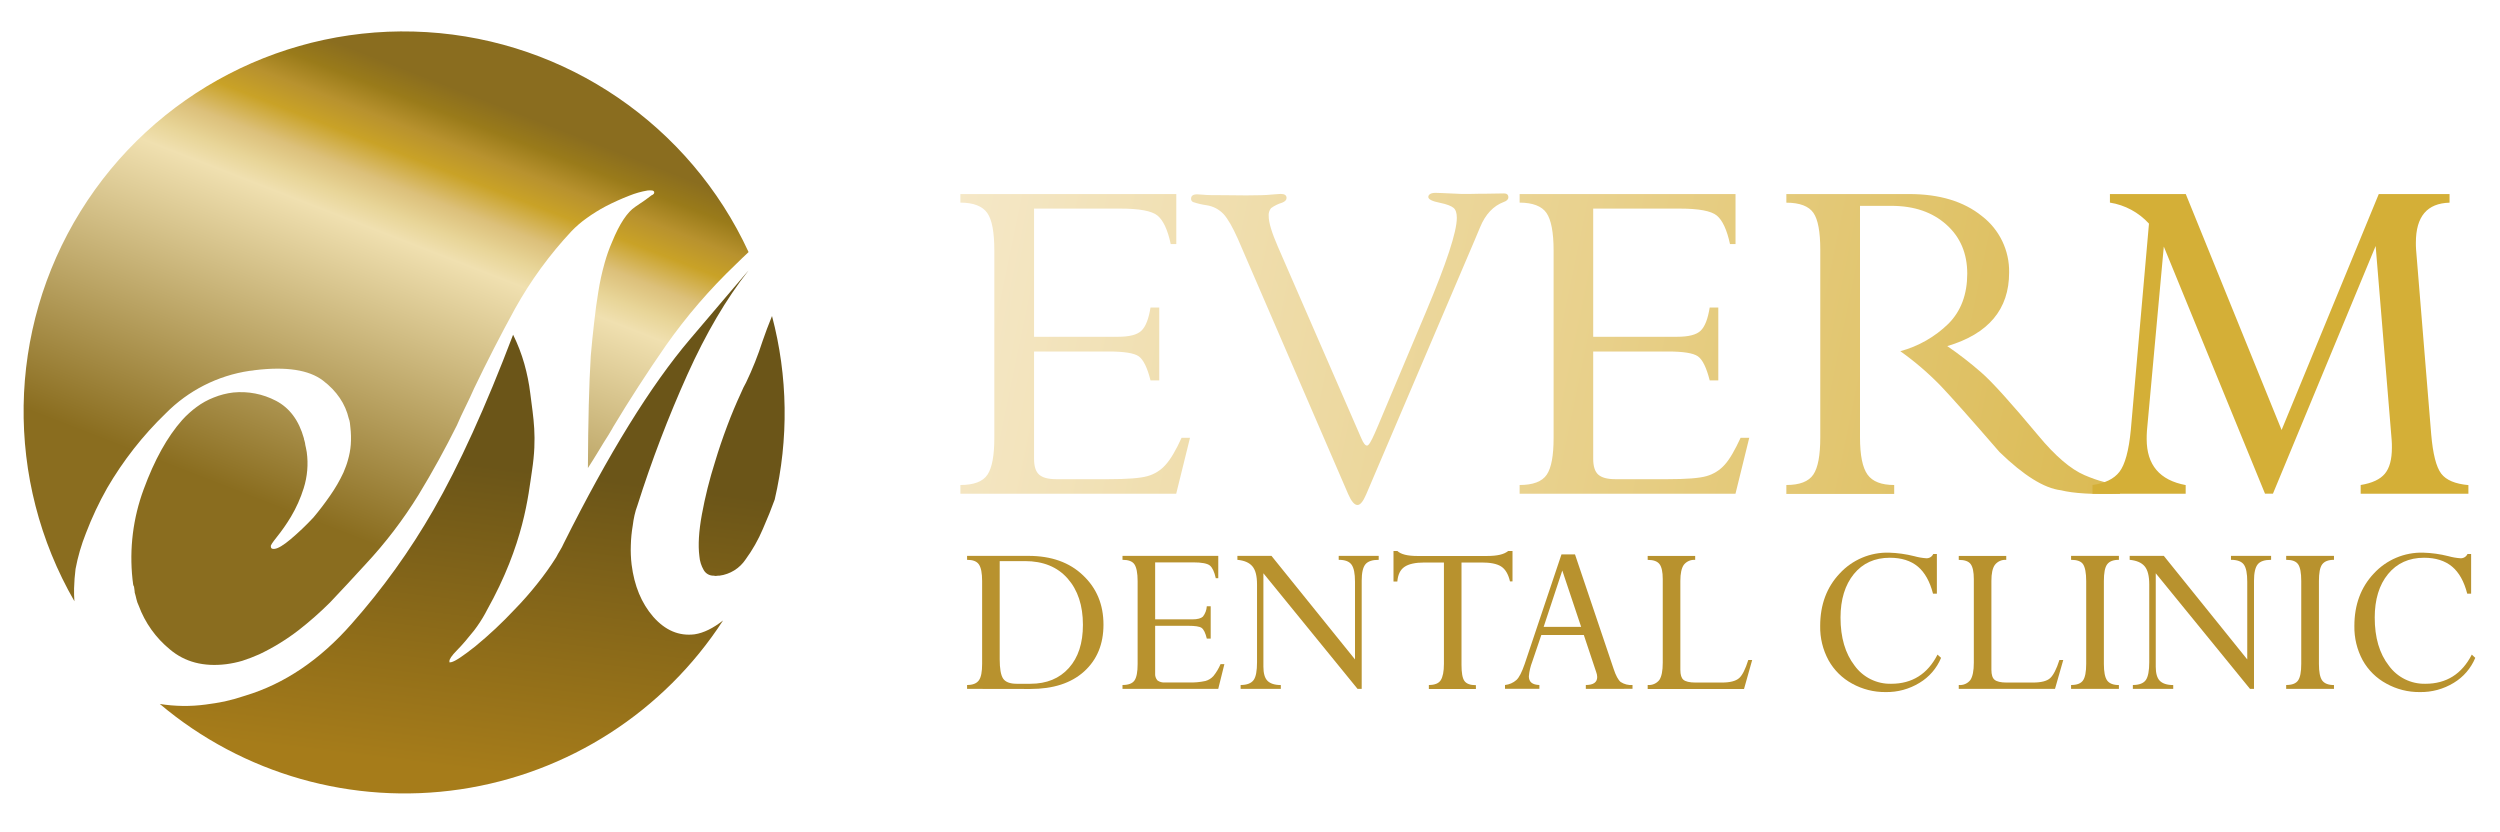
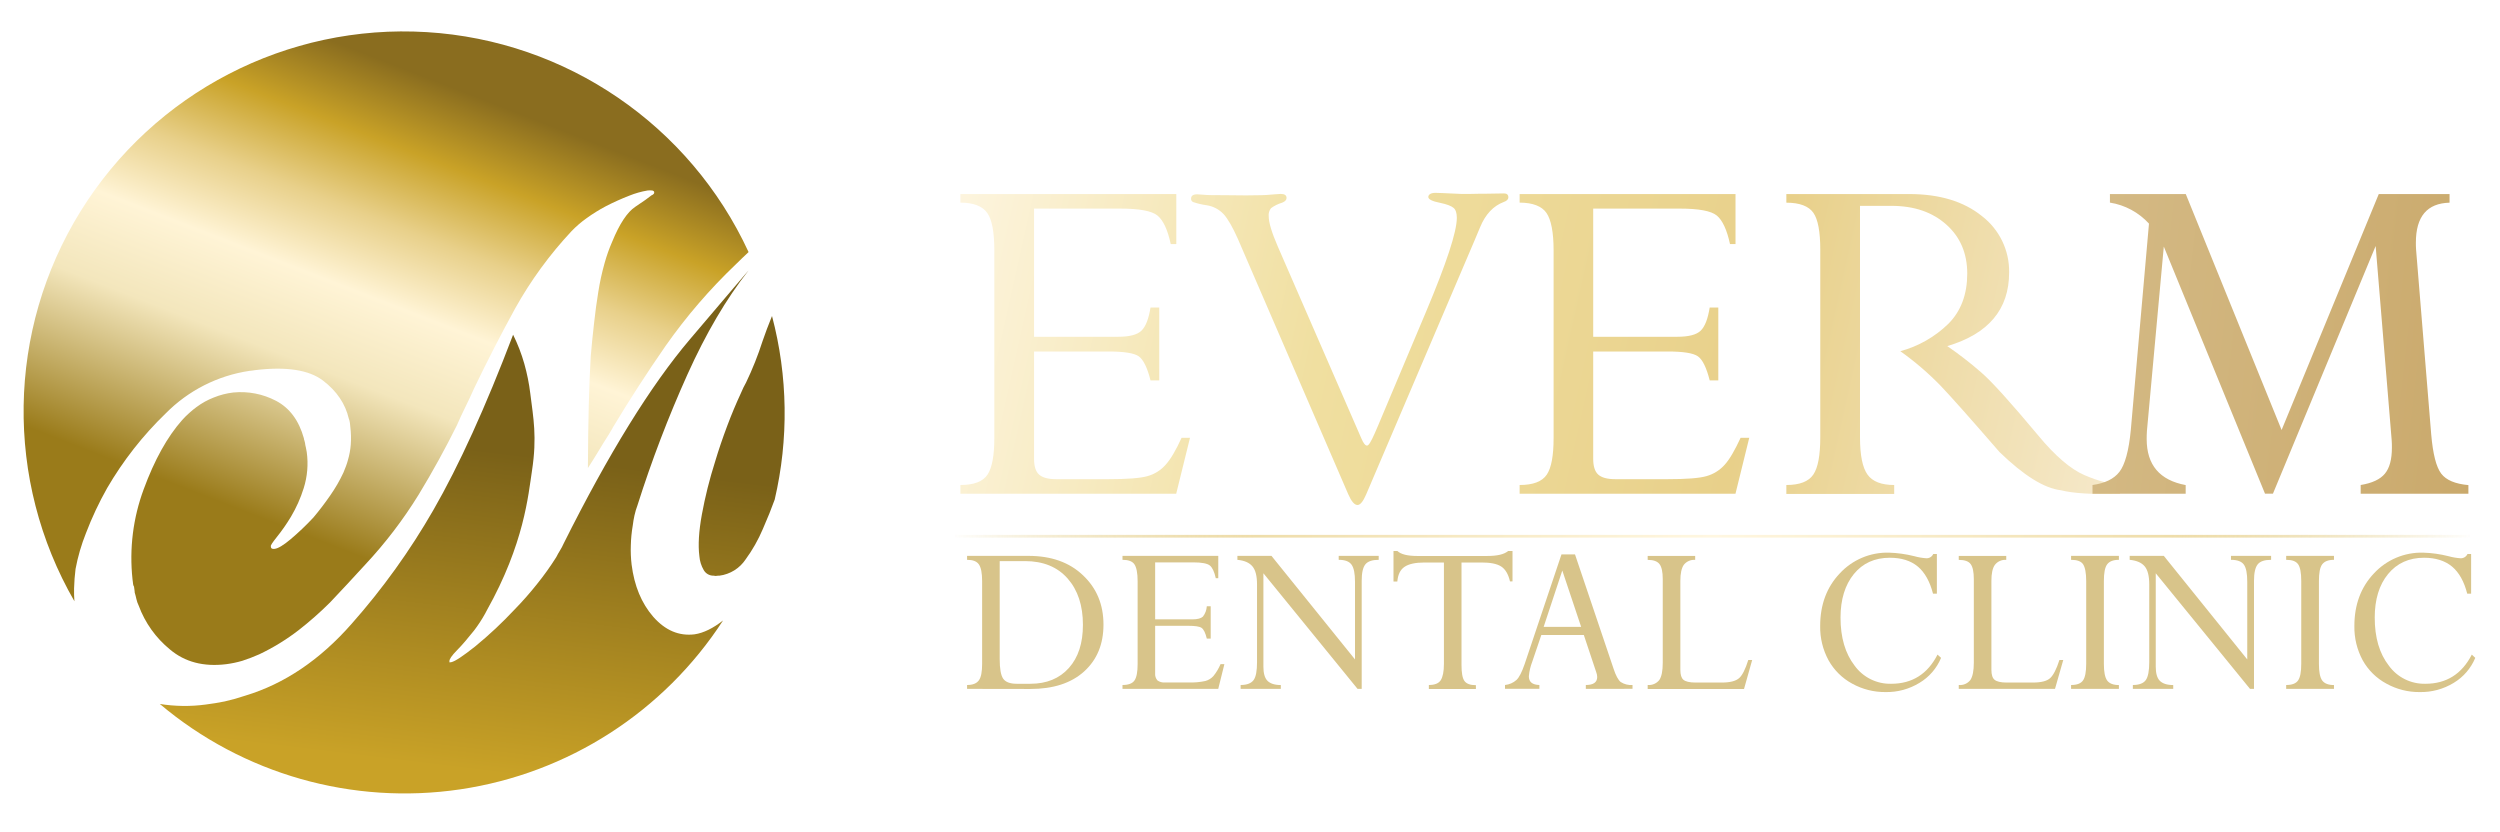
<svg xmlns="http://www.w3.org/2000/svg" xmlns:xlink="http://www.w3.org/1999/xlink" id="레이어_1" data-name="레이어 1" viewBox="0 0 1000 332.63">
  <defs>
-     <style>.cls-1{fill:url(#linear-gradient);}.cls-2{fill:url(#linear-gradient-2);}.cls-3{fill:url(#linear-gradient-3);}.cls-4{fill:url(#gold-text);}.cls-5{fill:#d4af37;}.cls-6{fill:#b8922e;}</style>
+     <style>.cls-1{fill:url(#linear-gradient);}.cls-2{fill:url(#linear-gradient-2);}.cls-3{fill:url(#linear-gradient-3);}.cls-4{fill:url(#gold-text);}.cls-5{fill:url(#gold-sub);}.cls-6{fill:#d8c48a;}.cls-7{fill:none;stroke:url(#gold-line);stroke-width:1.1;opacity:.72}</style>
    <linearGradient id="linear-gradient" x1="108.92" y1="236.41" x2="186.41" y2="37.13" gradientUnits="userSpaceOnUse">
-       <stop offset="0.15" stop-color="#8a6d1f" />
-       <stop offset="0.7" stop-color="#f0e0b0" />
-       <stop offset="0.74" stop-color="#e8d598" />
-       <stop offset="0.79" stop-color="#dcc07a" />
-       <stop offset="0.85" stop-color="#c9a227" />
-       <stop offset="0.9" stop-color="#b8922e" />
-       <stop offset="0.95" stop-color="#9a7b1a" />
+       <stop offset="0.12" stop-color="#9a7b1a" />
+       <stop offset="0.42" stop-color="#f3e6bc" />
+       <stop offset="0.58" stop-color="#fff4d6" />
+       <stop offset="0.72" stop-color="#e8d08a" />
+       <stop offset="0.86" stop-color="#c9a227" />
      <stop offset="1" stop-color="#8a6d1f" />
    </linearGradient>
    <linearGradient id="linear-gradient-2" x1="189.73" y1="156.71" x2="171.56" y2="306.14" gradientUnits="userSpaceOnUse">
-       <stop offset="0.19" stop-color="#6b5518" />
-       <stop offset="1" stop-color="#a67c1a" />
+       <stop offset="0.15" stop-color="#7a6118" />
+       <stop offset="1" stop-color="#c9a227" />
    </linearGradient>
-     <linearGradient id="gold-text" x1="380" y1="80" x2="960" y2="200" gradientUnits="userSpaceOnUse">
-       <stop offset="0" stop-color="#f5e8c8" />
-       <stop offset="0.45" stop-color="#e8d08a" />
+     <linearGradient id="gold-text" x1="360" y1="72" x2="980" y2="210" gradientUnits="userSpaceOnUse">
+       <stop offset="0" stop-color="#fff8e8" />
+       <stop offset="0.28" stop-color="#f0dfa0" />
+       <stop offset="0.55" stop-color="#e8d08a" />
+       <stop offset="0.78" stop-color="#f5e8c8" />
      <stop offset="1" stop-color="#d4af37" />
    </linearGradient>
+     <linearGradient id="gold-sub" x1="380" y1="220" x2="990" y2="290" gradientUnits="userSpaceOnUse">
+       <stop offset="0" stop-color="#f0e6c8" />
+       <stop offset="1" stop-color="#c9a86a" />
+     </linearGradient>
+     <linearGradient id="gold-line" x1="380" y1="0" x2="990" y2="0" gradientUnits="userSpaceOnUse">
+       <stop offset="0" stop-color="#c9a227" stop-opacity="0" />
+       <stop offset="0.2" stop-color="#e8d08a" />
+       <stop offset="0.5" stop-color="#fff4d6" />
+       <stop offset="0.8" stop-color="#e8d08a" />
+       <stop offset="1" stop-color="#c9a227" stop-opacity="0" />
+     </linearGradient>
    <linearGradient id="linear-gradient-3" x1="299.63" y1="170.05" x2="281.47" y2="319.42" xlink:href="#linear-gradient-2" />
+     <filter id="logo-glow" x="-8%" y="-8%" width="116%" height="116%">
+       <feGaussianBlur stdDeviation="1.2" result="b" />
+       <feMerge>
+         <feMergeNode in="b" />
+         <feMergeNode in="SourceGraphic" />
+       </feMerge>
+     </filter>
  </defs>
+   <line class="cls-7" x1="382" y1="214.5" x2="988" y2="214.5" />
  <path class="cls-1" d="M90.45,265.68a41.73,41.73,0,0,0,6.48-1.36,69,69,0,0,0,6.78-2.6,86.58,86.58,0,0,0,15.75-9.66A139.59,139.59,0,0,0,132,241c2.22-2.37,4.49-4.76,6.79-7.23s4.77-5.19,7.42-8.05a177,177,0,0,0,21.21-27.79c5.66-9.3,10.74-18.58,15.34-27.81,1.06-2.51,2.25-5,3.44-7.42s2.38-4.92,3.46-7.39q7.75-16.15,16.36-31.86a157.5,157.5,0,0,1,22.61-31,42.36,42.36,0,0,1,6.09-5.23,66,66,0,0,1,7.59-4.71,97.07,97.07,0,0,1,9.43-4.25A34.88,34.88,0,0,1,259,76.2a7.37,7.37,0,0,1,1.89,0c.47.12.74.31.78.62a.8.8,0,0,1-.16.71,2,2,0,0,1-.89.59c-1.14.95-3.32,2.48-6.51,4.6s-6.28,6.76-9.21,13.91a63.83,63.83,0,0,0-3.07,8.64,97.06,97.06,0,0,0-2.5,11.44c-.64,3.85-1.21,8-1.68,12.37s-1,8.84-1.34,13.28c-.69,11.32-1.06,26.24-1.15,44.86,1.44-2.19,2.81-4.43,4.15-6.63s2.68-4.45,4.14-6.69c.26-.46.55-1,.9-1.52s.61-1,.86-1.5c6.56-10.92,13.57-21.76,21.11-32.64a218.92,218.92,0,0,1,28-32.5c1.73-1.69,3.41-3.34,5.11-4.91A152,152,0,1,0,29.77,240.51a49.5,49.5,0,0,1-.14-5.15,77.19,77.19,0,0,1,.59-7.78,76.5,76.5,0,0,1,4.17-14.34,132.93,132.93,0,0,1,8.46-18A137.88,137.88,0,0,1,66.3,165.34a59.32,59.32,0,0,1,33.52-17c.31,0,.68-.08,1.07-.11s.71-.12,1-.16c12.59-1.54,21.67-.12,27.26,4.12s9,9.39,10.36,15.21a7.25,7.25,0,0,1,.45,1.73c.06.55.12,1.1.18,1.72a36,36,0,0,1,.17,7,30.24,30.24,0,0,1-1.15,6.22,22.82,22.82,0,0,1-.78,2.43c-.29.83-.62,1.65-1,2.52a60.28,60.28,0,0,1-5.29,9.16q-3.21,4.65-6.73,8.83a106.18,106.18,0,0,1-9.12,8.69c-2.85,2.39-5,3.69-6.4,3.84a2.2,2.2,0,0,1-1.06-.08.82.82,0,0,1-.43-.66l0-.24c-.21-.31.59-1.49,2.27-3.61a73.46,73.46,0,0,0,5.76-8.25,53.78,53.78,0,0,0,5.09-11.4,32.93,32.93,0,0,0,1.23-14.45,16.19,16.19,0,0,0-.35-1.85,12.34,12.34,0,0,1-.35-1.85,4.25,4.25,0,0,0-.23-.9,3.21,3.21,0,0,1-.22-.94q-3-10.74-11.17-15A30.33,30.33,0,0,0,93.3,157a30,30,0,0,0-7.79,2,29.12,29.12,0,0,0-6.89,3.81,33.68,33.68,0,0,0-2.89,2.36A36,36,0,0,0,72.88,168q-8.94,10.08-15.43,27.78A79.1,79.1,0,0,0,53,231.67a1.93,1.93,0,0,1,.06.51,2.47,2.47,0,0,1,.06.43c0,.31.08.66.12,1.06a2.36,2.36,0,0,0,.37,1c.07.48.09.9.17,1.25s.08.76.1,1.07c.27.94.51,1.8.68,2.63a11.48,11.48,0,0,0,.92,2.63A40.93,40.93,0,0,0,68,259.8Q76.94,267.33,90.45,265.68Z" />
  <path class="cls-2" d="M261.33,246.75q-7.09-8.13-8.69-20.94a49.72,49.72,0,0,1-.31-7.66,54.52,54.52,0,0,1,.78-8,40.5,40.5,0,0,1,.68-4,28.62,28.62,0,0,1,1.19-4,482.09,482.09,0,0,1,20-52.38q11.07-24.58,24.4-41.53.18-.3-23.39,27.46t-50.59,81.84a20.15,20.15,0,0,1-1.34,2.55c-.53.83-1.06,1.78-1.57,2.79a113.19,113.19,0,0,1-7.67,10.73,131,131,0,0,1-9,10.21,163.74,163.74,0,0,1-15.68,14.7c-4.9,3.88-8.12,6.05-9.66,6.36-.14,0-.3,0-.47.08s-.22,0-.24-.19l0-.24c-.09-.78.9-2.28,3-4.4s4.36-4.79,6.84-7.9a55.12,55.12,0,0,0,4.47-6.84l.64-1.22c15-26.75,16.58-46.2,18.08-55.9,2.07-13.55.53-21.06-.68-30.84a78.25,78.25,0,0,0-2.39-11.91,67.72,67.72,0,0,0-4.49-11.63q-16.49,43.38-31.9,70.14a276,276,0,0,1-32.68,45.49c-12.66,14.42-26.87,24-42.51,28.73a81.1,81.1,0,0,1-8.26,2.32c-2.61.54-5.17.93-7.63,1.25a62.57,62.57,0,0,1-18.34-.24,151.84,151.84,0,0,0,225.3-33.39c-3.92,3.06-7.73,5-11.4,5.54C271.6,254.49,266.13,252.17,261.33,246.75Z" />
  <path class="cls-3" d="M308.77,126.49c-1.38,3.38-2.63,6.71-3.74,9.94a130.66,130.66,0,0,1-6.6,16.58c-.39.71-.75,1.38-1.06,2s-.68,1.42-1,2.23c-1.88,4.06-3.71,8.38-5.49,13.13s-3.42,9.51-4.88,14.42a171.62,171.62,0,0,0-5.25,21c-1.23,6.73-1.56,12.3-1,16.66a13.07,13.07,0,0,0,1.74,5.58,4.44,4.44,0,0,0,3.71,2.24,2.13,2.13,0,0,1,.72.07,1.6,1.6,0,0,0,.7,0,3.71,3.71,0,0,0,.59-.07c.2,0,.41,0,.57,0a14.87,14.87,0,0,0,10.44-6.48,60.74,60.74,0,0,0,6.93-12.22c1.9-4.32,3.46-8.21,4.73-11.74a151.95,151.95,0,0,0-1.06-73.36Z" />
  <path class="cls-4" d="M511.13,98.63l33.43,76.77c.82,1.93,1.58,2.87,2.28,2.83s1.62-1.69,3.1-5l1.39-3.22,19.08-45.29c8.2-19.5,12.32-32,12.32-37.57,0-1.93-.43-3.26-1.31-4s-2.64-1.45-5.31-2c-3.26-.63-4.84-1.46-4.79-2.4s1-1.61,2.87-1.61c.43,0,1.27,0,2.54.08q6.45.34,7.77.35h3.56l3.94-.08h2.17l7.44-.12c1.13,0,1.73.52,1.73,1.54,0,.82-.6,1.45-1.83,1.88-4.16,1.57-7.34,4.91-9.47,10.1l-2.36,5.62L546.45,197.8Q544.64,202,543,202c-1.23,0-2.46-1.45-3.71-4.32L495.12,95.49c-2.09-4.68-4-8-5.66-9.82a11.67,11.67,0,0,0-6.86-3.58,29.57,29.57,0,0,1-5.33-1.26,1.35,1.35,0,0,1-.84-1.37c0-1.14.82-1.73,2.44-1.73.45,0,1.31.08,2.52.16,1,.15,3.91.19,8.77.19l8.28.08,5.82-.08c1.21,0,3.08-.11,5.58-.35,1.15-.11,2-.16,2.42-.16,1.58,0,2.36.51,2.36,1.62,0,.78-.58,1.41-1.75,1.88a14.68,14.68,0,0,0-4.47,2.2,4.43,4.43,0,0,0-.92,3.18C507.48,89,508.69,93,511.13,98.63Z" />
  <path class="cls-4" d="M460.21,123h3.49v29.16h-3.49c-1.29-5.15-2.89-8.33-4.71-9.63s-5.89-1.93-12.1-1.93H413.62V183.5c0,3,.65,5.11,2,6.32s3.58,1.85,6.8,1.85h21c7.5,0,12.71-.39,15.58-1.22a14.87,14.87,0,0,0,7.26-4.56c2-2.19,4.12-5.82,6.37-10.77H476l-5.52,22.37H384.16V194c5.39,0,9-1.38,10.84-4.14s2.73-7.69,2.73-14.68v-75c0-7.31-.92-12.3-2.83-15s-5.49-4.13-10.74-4.13V77.62h86.36v20h-2.23c-1.21-5.7-3-9.51-5.29-11.39s-7.24-2.79-14.88-2.79h-34.5v51.27H447.2c4.57,0,7.68-.79,9.38-2.44S459.47,127.6,460.21,123Z" />
  <path class="cls-4" d="M683.88,123h3.44v29.16h-3.44c-1.3-5.15-2.87-8.33-4.72-9.63s-5.86-1.93-12.07-1.93H637.28V183.5c0,3,.66,5.11,2,6.32s3.59,1.85,6.79,1.85h21c7.5,0,12.67-.39,15.52-1.22a15.19,15.19,0,0,0,7.29-4.56c2-2.19,4.06-5.82,6.36-10.77h3.46l-5.51,22.37H607.85V194c5.39,0,9-1.38,10.86-4.14s2.73-7.69,2.73-14.68v-75c0-7.31-1-12.3-2.85-15s-5.52-4.13-10.74-4.13V77.62h86.36v20H692c-1.23-5.7-3-9.51-5.27-11.39s-7.23-2.79-14.86-2.79H637.28v51.27h33.58c4.57,0,7.71-.79,9.41-2.44S683.14,127.6,683.88,123Z" />
  <path class="cls-4" d="M760.13,140.48a43.93,43.93,0,0,0,19.25-11q7.5-7.55,7.52-20c0-8.09-2.76-14.65-8.36-19.64s-12.85-7.5-22-7.5H744v92.64c0,7.11,1,12.06,3,14.85s5.54,4.17,10.68,4.17v3.58H714.54v-3.58c5.31,0,8.9-1.38,10.79-4.17s2.78-7.74,2.78-14.85V99.81c0-7.07-.9-12-2.74-14.66s-5.44-4.08-10.83-4.08V77.62h49.14q18.2,0,29.11,8.83A27.83,27.83,0,0,1,803.65,109q0,22.11-24.74,29.44A148.35,148.35,0,0,1,792.52,149c4.31,3.73,11.91,12.18,22.8,25.22,6.8,8.22,13,13.48,18.49,15.84s10.24,3.61,14.2,3.61v3.86c-10.9.31-18.78-.2-23.61-1.42-6.75-.79-14.95-5.94-24.62-15.32q-17-19.62-23.41-26.36A117.3,117.3,0,0,0,760.13,140.48Z" />
  <path class="cls-5" d="M951.51,77.62h28.31v3.45c-9,.24-13.47,5.54-13.47,16,0,.87,0,1.81.08,2.75l6.05,73.9c.68,7.86,2,13.08,4,15.72s5.64,4.12,10.88,4.6v3.46H944.27V194q6.86-1.12,9.68-4.52c1.89-2.29,2.81-5.7,2.81-10.42,0-.94,0-2-.1-3.14l-6.4-77.52-41.08,99.06H906L865.52,98.63l-6.75,73.75c-.08,1.13-.1,2.24-.1,3.26q0,15.5,15.6,18.39v3.46H837V194c5-.68,8.59-2.44,10.78-5.27s3.76-8.41,4.55-16.81l7.26-82.47a26.82,26.82,0,0,0-15.62-8.41V77.62h30.34L912.64,172Z" />
  <path class="cls-6" d="M386.83,275.55V274c2.29,0,3.83-.63,4.73-1.88s1.29-3.46,1.29-6.57V232.41c0-3.18-.43-5.38-1.29-6.64s-2.44-1.84-4.73-1.84v-1.58H411.4q13.67,0,21.81,7.78c5.46,5.15,8.18,11.71,8.18,19.73q0,11.72-7.75,18.73t-21.56,7ZM410,224.44H399.88v39.24c0,3.78.45,6.37,1.36,7.74s2.72,2.09,5.43,2.09h5.49c6.52,0,11.64-2.13,15.4-6.33s5.61-9.94,5.61-17.25q0-11.6-6.13-18.54T410,224.44Z" />
  <path class="cls-6" d="M482.72,242.51h1.56v12.92h-1.56c-.55-2.28-1.25-3.69-2.07-4.27s-2.6-.84-5.37-.84H462.06v19a3.8,3.8,0,0,0,.9,2.83,4.35,4.35,0,0,0,3,.83h9.31a27.14,27.14,0,0,0,6.91-.59,6.67,6.67,0,0,0,3.21-2,19.52,19.52,0,0,0,2.83-4.75h1.54l-2.46,9.9H449V274c2.4,0,4-.63,4.82-1.85s1.23-3.38,1.23-6.52V232.41c0-3.22-.46-5.46-1.28-6.68s-2.43-1.8-4.77-1.8v-1.58h38.31v8.92h-1c-.56-2.55-1.36-4.24-2.36-5.06s-3.22-1.26-6.6-1.26H462.06v22.79H477c2.05,0,3.42-.4,4.18-1.11A7.43,7.43,0,0,0,482.72,242.51Z" />
  <path class="cls-6" d="M535.48,223.93v-1.58h16v1.58c-2.54,0-4.32.58-5.32,1.8s-1.48,3.42-1.48,6.57v43.25h-1.66l-37.66-46.24v37.36c0,2.64.53,4.52,1.6,5.62s2.87,1.73,5.37,1.73v1.53H496.25V274c2.56,0,4.28-.71,5.21-2s1.35-3.7,1.35-7.08V233.79c0-3.39-.6-5.78-1.85-7.26s-3.21-2.33-6-2.6v-1.58h13.63L542,263.77V232.69c0-3.3-.45-5.54-1.39-6.84S538,223.93,535.48,223.93Z" />
  <path class="cls-6" d="M592.68,225H584.6v40.89c0,3.23.37,5.38,1.17,6.49s2.29,1.69,4.59,1.69v1.53H571.54V274c2.32,0,3.94-.63,4.76-1.93s1.27-3.45,1.27-6.52V225h-7.73c-3.71,0-6.38.59-8.08,1.77s-2.6,3.14-2.83,5.85H557.4V220.39h1.53c1.44,1.34,4.08,2,8,2h27.9c4,0,6.84-.62,8.42-2H605v12.18h-1c-.68-2.91-1.85-4.91-3.57-6S596.08,225,592.68,225Z" />
  <path class="cls-6" d="M634.33,275.55V274q4.54,0,4.55-3.19a5.72,5.72,0,0,0-.41-2L633.53,254h-17l-3.63,10.69a21.08,21.08,0,0,0-1.36,5.85c0,2.24,1.4,3.38,4.21,3.46v1.53H602V274a8.08,8.08,0,0,0,4.57-2c1.09-1,2.18-3.14,3.3-6.4l14.72-43.84H630l15.45,45.8c.88,2.68,1.85,4.44,2.81,5.23A7.63,7.63,0,0,0,653,274v1.53Zm-16.87-24.79h15l-7.54-22.55Z" />
  <path class="cls-6" d="M699.31,264h1.56l-3.26,11.59H659.07V274a5.34,5.34,0,0,0,4.66-2c.92-1.38,1.37-3.66,1.37-6.89V231.63c0-2.87-.43-4.87-1.31-6s-2.42-1.68-4.72-1.68v-1.58h19v1.58a5.24,5.24,0,0,0-4.56,2c-.9,1.3-1.37,3.42-1.37,6.41v35.55c0,2,.41,3.3,1.23,4s2.44,1.11,4.82,1.11h10.55c3.28,0,5.54-.59,6.87-1.74S698.16,267.69,699.31,264Z" />
  <path class="cls-6" d="M774.75,221.61v15.87h-1.54c-1.27-4.91-3.32-8.56-6.11-10.88s-6.54-3.5-11.17-3.5c-6.07,0-10.87,2.2-14.39,6.52s-5.33,10.18-5.33,17.4c0,8,1.89,14.38,5.62,19.22a17.54,17.54,0,0,0,14.67,7.27c8.35,0,14.54-3.89,18.51-11.67l1.42,1.3a21,21,0,0,1-8.63,10,25.07,25.07,0,0,1-13.57,3.69,27.06,27.06,0,0,1-13.37-3.38,23.75,23.75,0,0,1-9.45-9.35,27.62,27.62,0,0,1-3.34-13.71q0-12.74,7.81-21a25.86,25.86,0,0,1,19.68-8.33,47.2,47.2,0,0,1,10.13,1.41,23.81,23.81,0,0,0,4.75.83,2.87,2.87,0,0,0,2.85-1.69Z" />
  <path class="cls-6" d="M823.76,264h1.54L822,275.55H783.5V274a5.26,5.26,0,0,0,4.65-2c.91-1.38,1.38-3.66,1.38-6.89V231.63c0-2.87-.43-4.87-1.27-6s-2.44-1.68-4.76-1.68v-1.58h19v1.58a5.21,5.21,0,0,0-4.55,2c-.94,1.3-1.39,3.42-1.39,6.41v35.55c0,2,.43,3.3,1.27,4s2.42,1.11,4.78,1.11h10.57c3.28,0,5.58-.59,6.85-1.74S822.61,267.69,823.76,264Z" />
  <path class="cls-6" d="M847.56,222.35v1.58c-2.27,0-3.83.62-4.72,1.84s-1.29,3.46-1.29,6.64v33.16q0,4.77,1.29,6.6c.89,1.22,2.45,1.85,4.72,1.85v1.53H828.43V274c2.32,0,3.9-.59,4.76-1.81s1.29-3.42,1.29-6.64V232.41c0-3.26-.45-5.5-1.25-6.71s-2.44-1.77-4.8-1.77v-1.58Z" />
  <path class="cls-6" d="M892.39,223.93v-1.58h16.05v1.58c-2.58,0-4.36.58-5.35,1.8s-1.49,3.42-1.49,6.57v43.25H900L862.3,229.31v37.36c0,2.64.53,4.52,1.6,5.62s2.85,1.73,5.39,1.73v1.53H853.14V274c2.56,0,4.3-.71,5.2-2s1.36-3.7,1.36-7.08V233.79c0-3.39-.6-5.78-1.83-7.26s-3.24-2.33-6-2.6v-1.58h13.66l33.37,41.42V232.69c0-3.3-.43-5.54-1.35-6.84S894.87,223.93,892.39,223.93Z" />
  <path class="cls-6" d="M933.59,222.35v1.58c-2.27,0-3.83.62-4.73,1.84s-1.29,3.46-1.29,6.64v33.16q0,4.77,1.29,6.6c.9,1.22,2.46,1.85,4.73,1.85v1.53H914.47V274c2.34,0,3.89-.59,4.75-1.81s1.28-3.42,1.28-6.64V232.41c0-3.26-.41-5.5-1.26-6.71s-2.41-1.77-4.77-1.77v-1.58Z" />
  <path class="cls-6" d="M988.45,221.61v15.87h-1.56c-1.25-4.91-3.3-8.56-6.11-10.88s-6.52-3.5-11.17-3.5c-6.05,0-10.84,2.2-14.39,6.52s-5.33,10.18-5.33,17.4q0,12,5.64,19.22a17.52,17.52,0,0,0,14.63,7.27q12.58,0,18.56-11.67l1.39,1.3a21.11,21.11,0,0,1-8.61,10,25.14,25.14,0,0,1-13.59,3.69,26.93,26.93,0,0,1-13.35-3.38,23.72,23.72,0,0,1-9.49-9.35,27.82,27.82,0,0,1-3.32-13.71q0-12.74,7.79-21a25.9,25.9,0,0,1,19.7-8.33,46.57,46.57,0,0,1,10.13,1.41,24,24,0,0,0,4.75.83,2.9,2.9,0,0,0,2.87-1.69Z" />
</svg>
